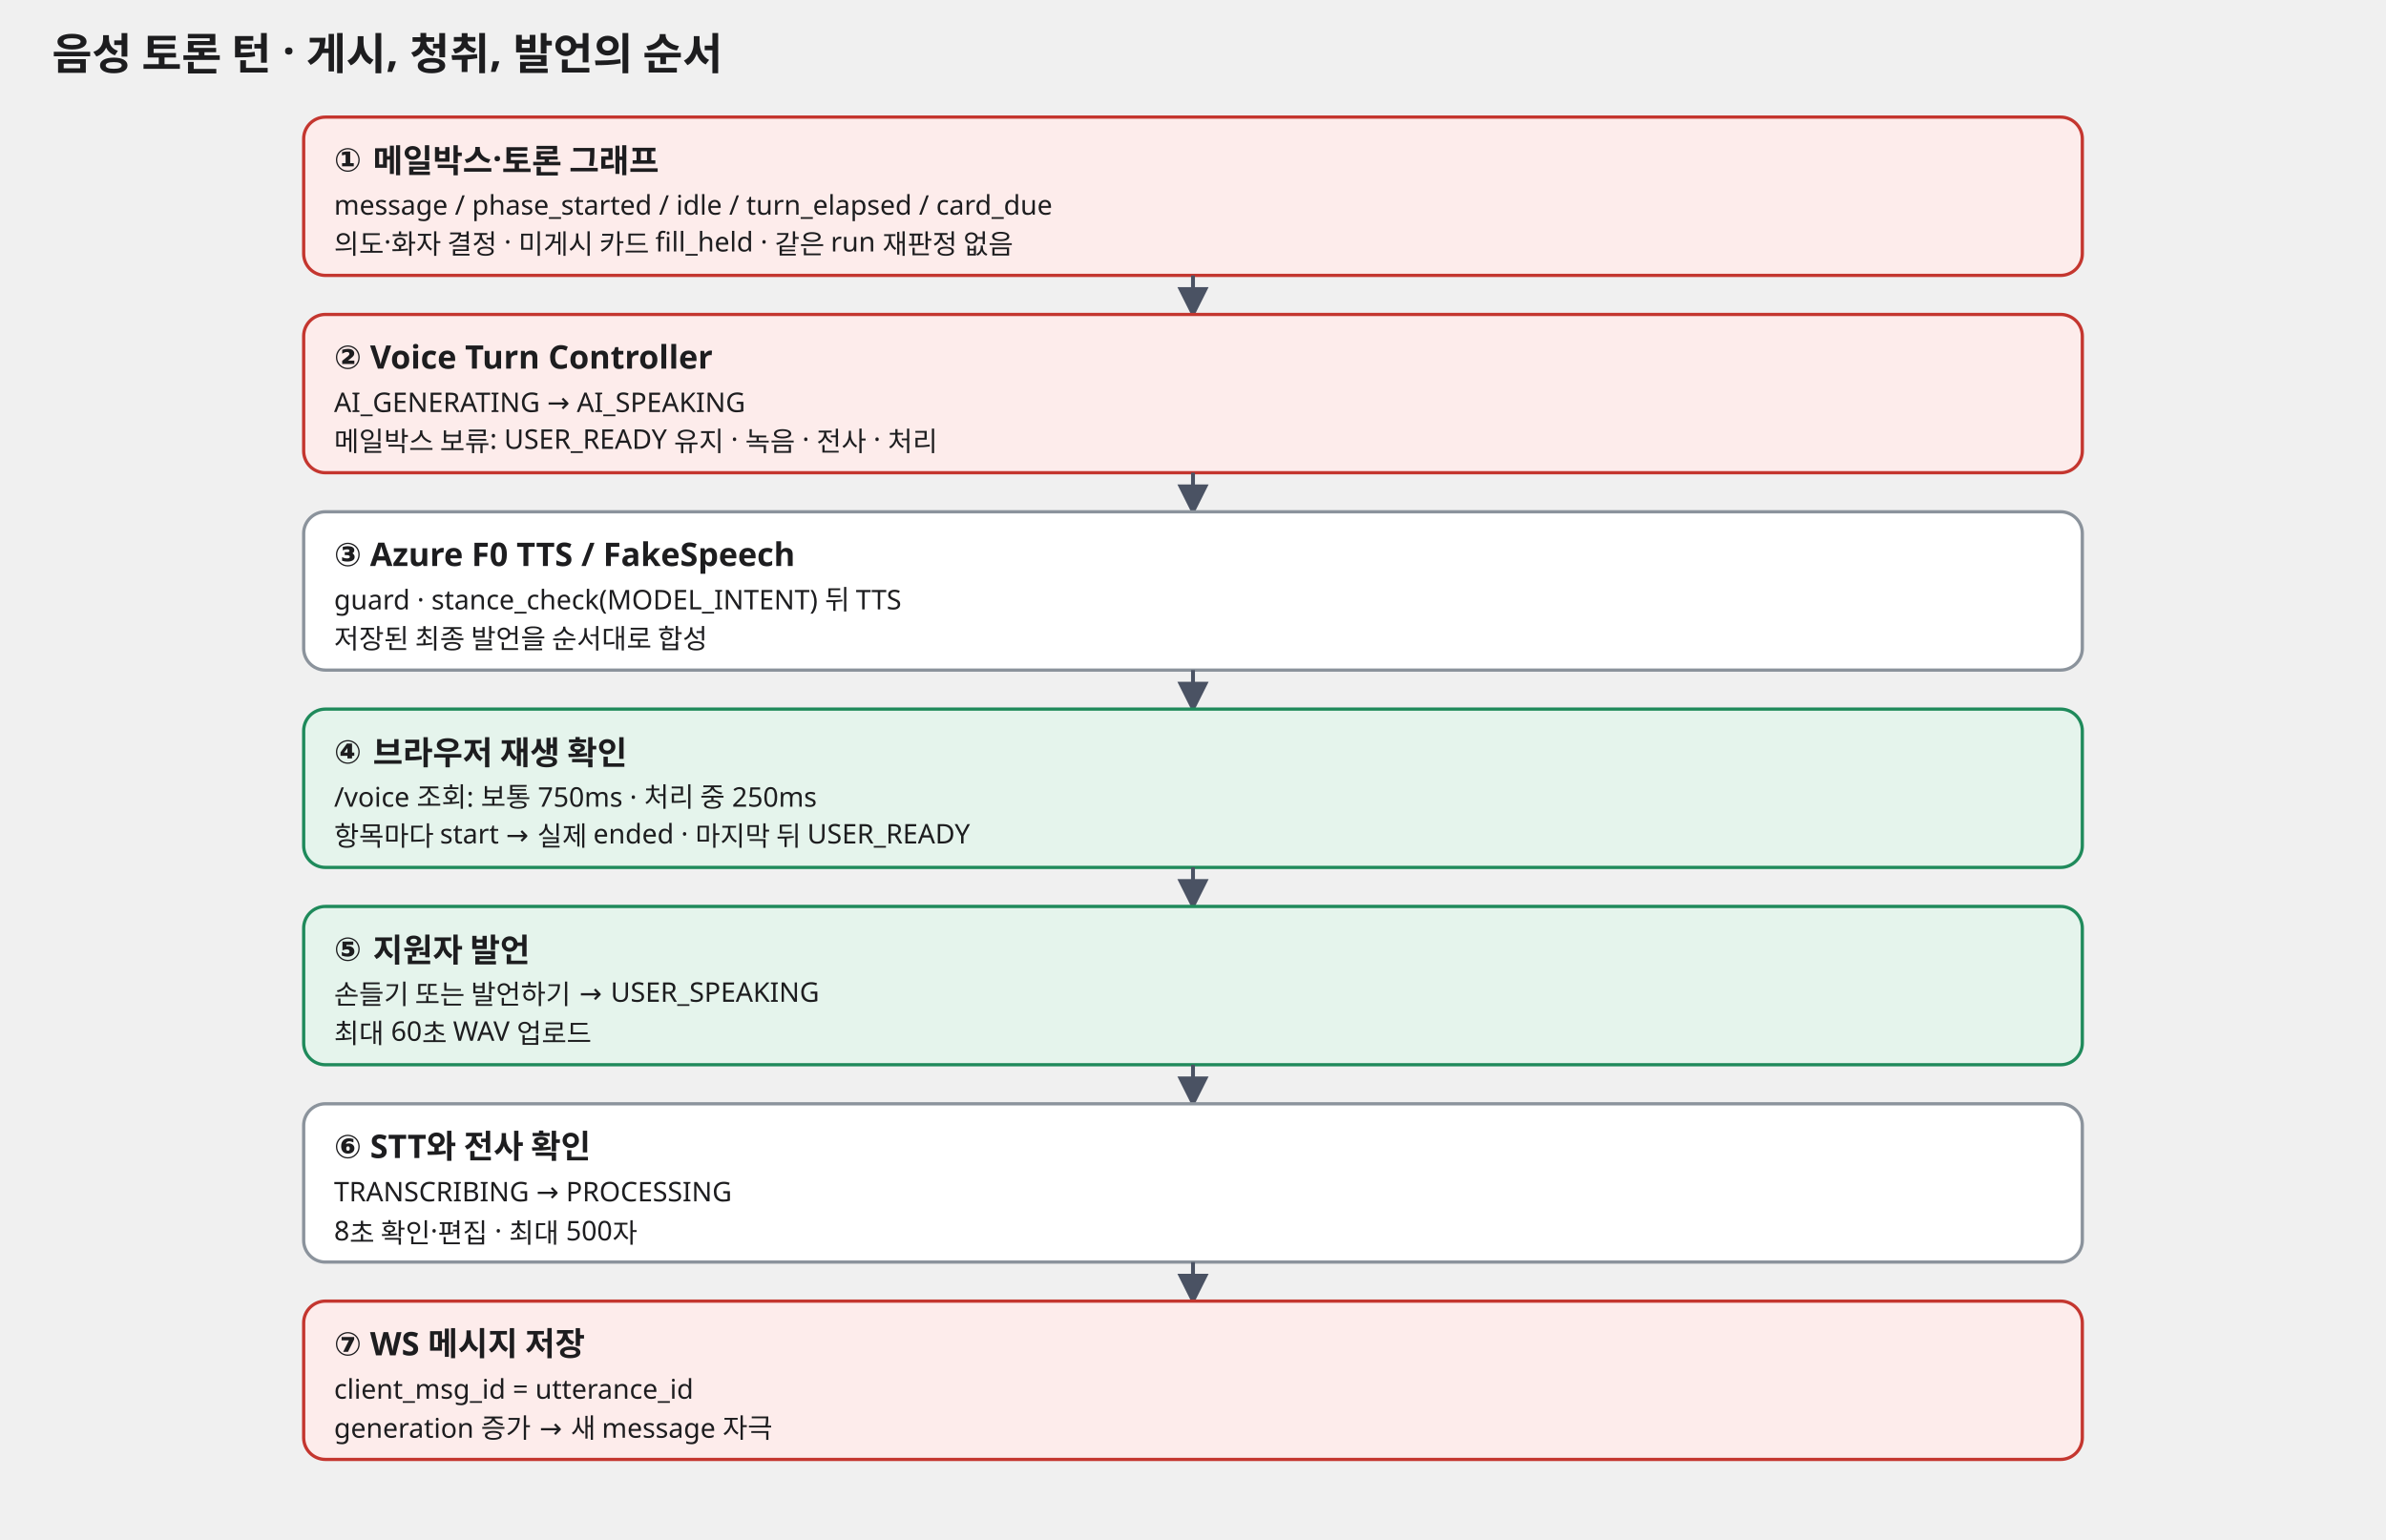
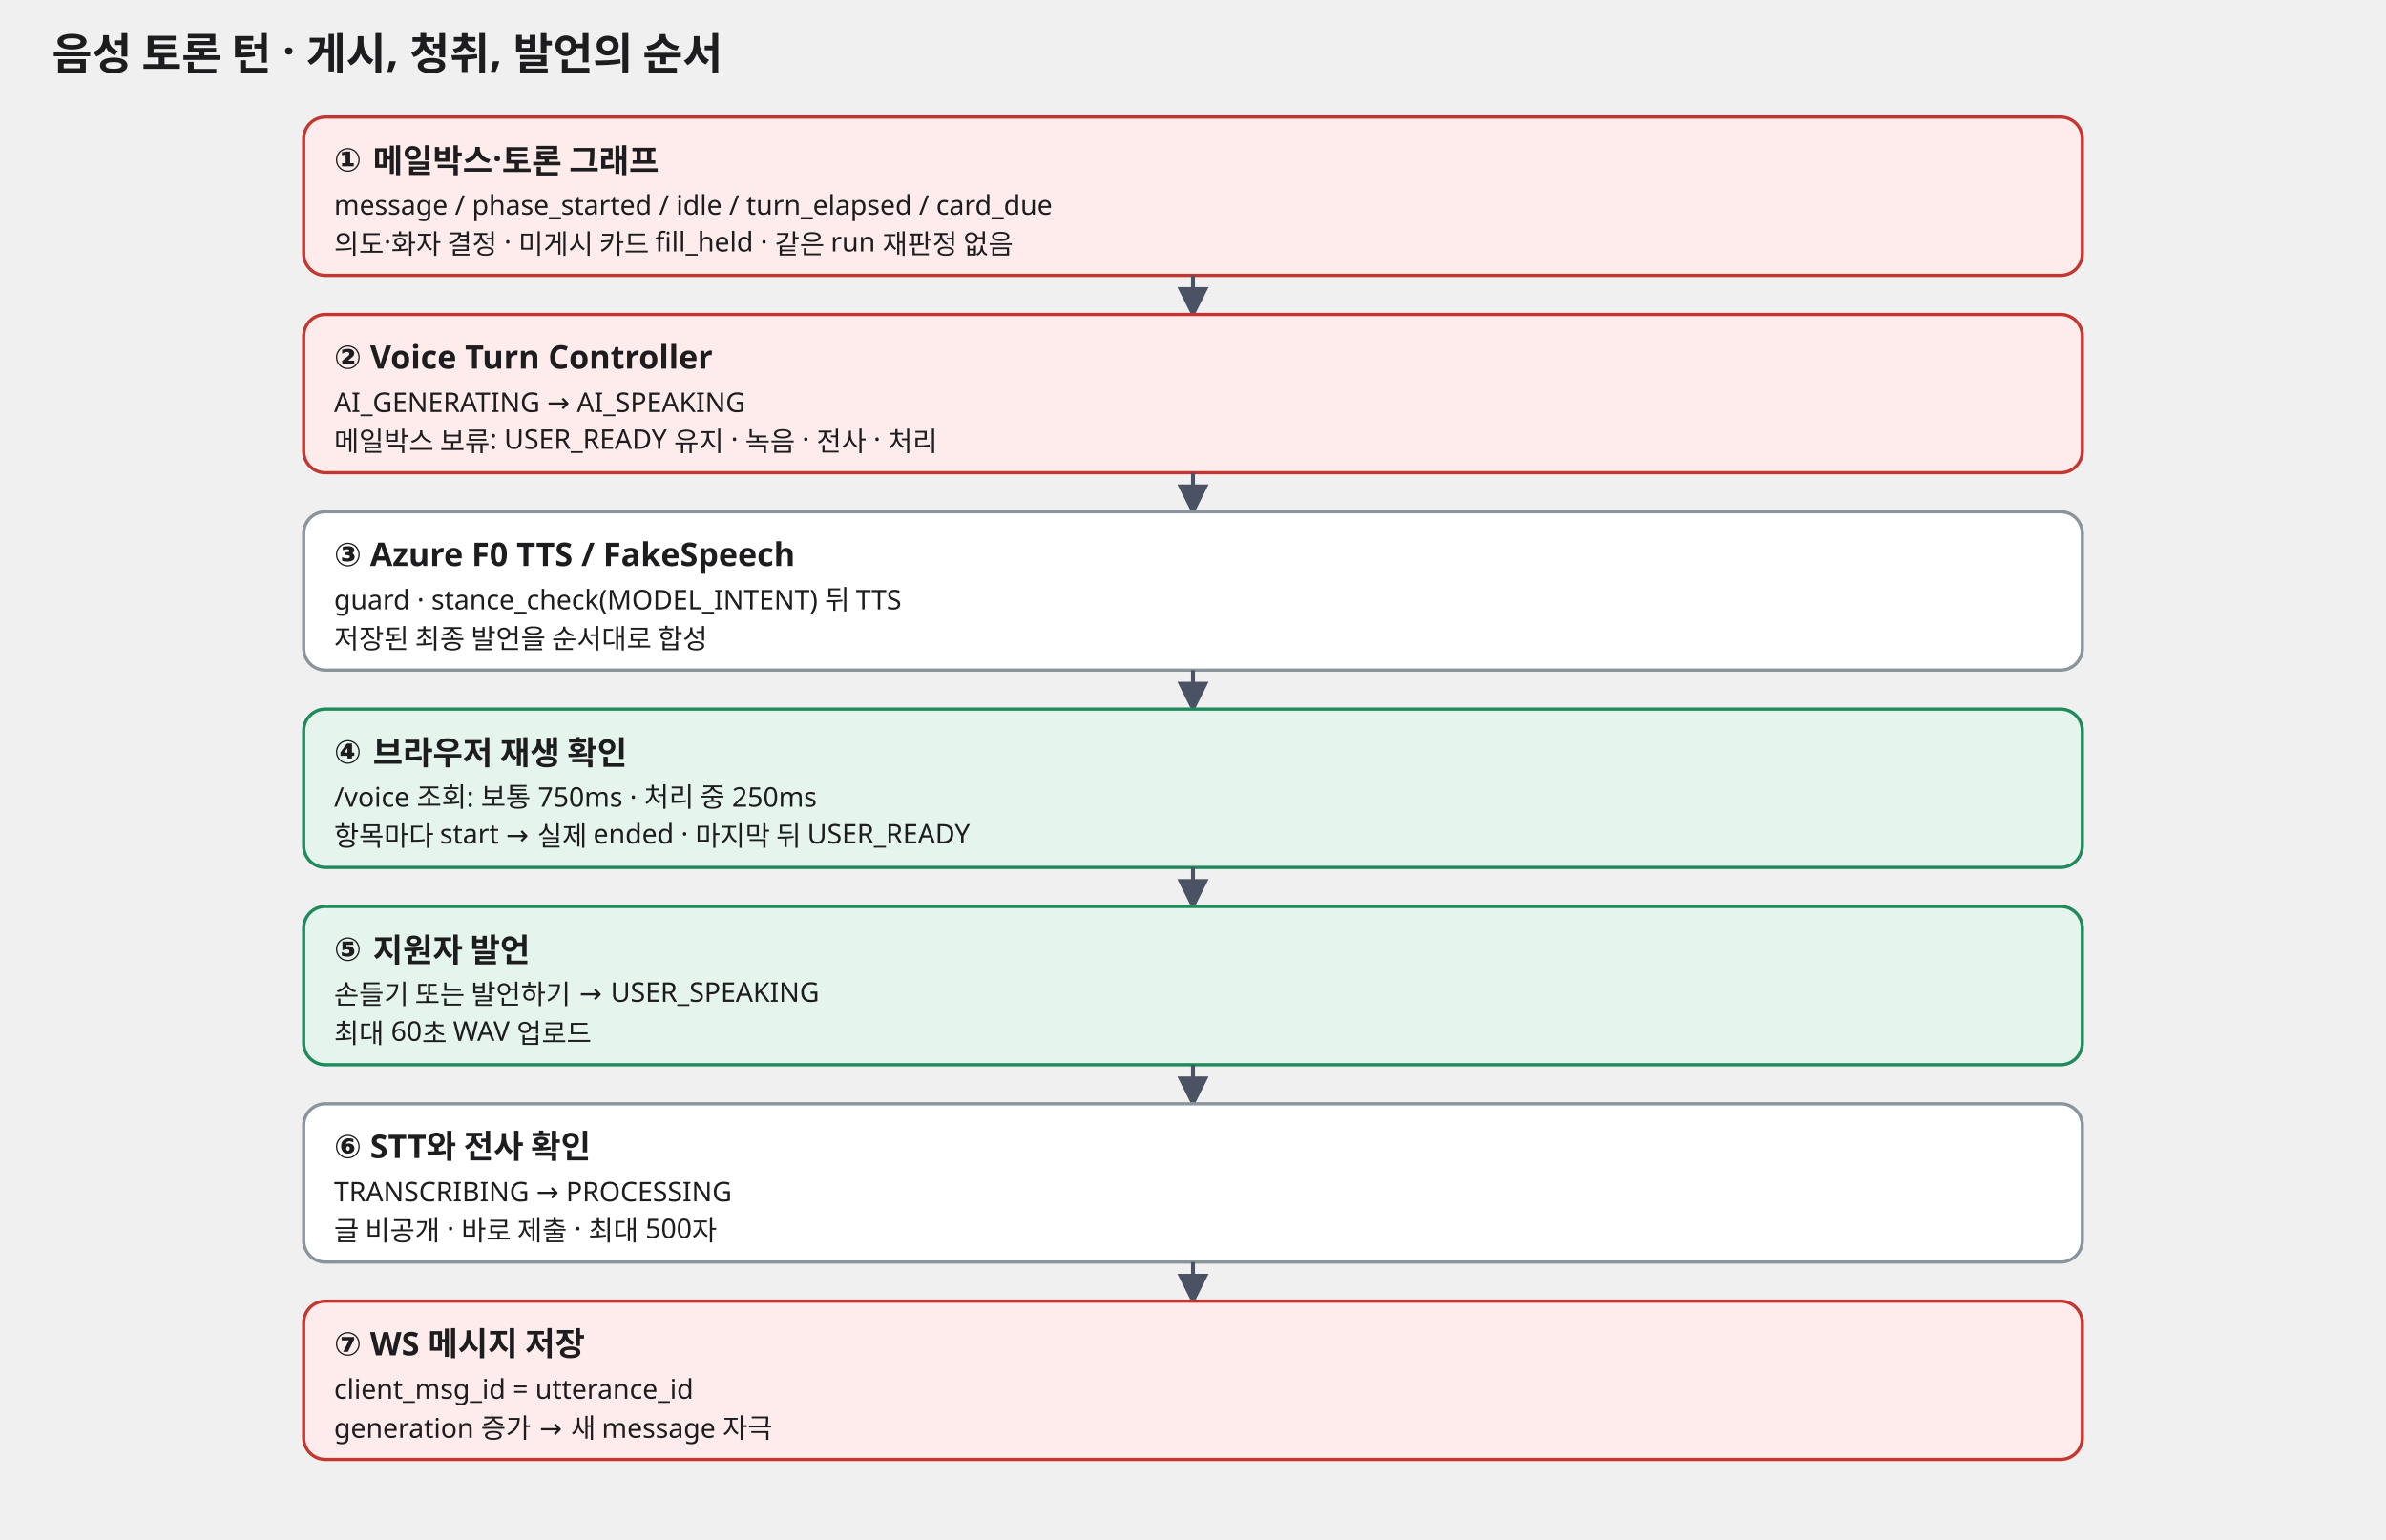
<svg xmlns="http://www.w3.org/2000/svg" width="1100" height="710" viewBox="0 0 1100 710" role="img" aria-label="음성 토론 턴 · 게시, 청취, 발언의 순서">
  <style>text{font-family:Apple SD Gothic Neo,Noto Sans KR,Malgun Gothic,sans-serif;fill:#1D1D1F}.title{font-size:20px;font-weight:700}.head{font-size:15px;font-weight:700}.body{font-size:12.5px}.small{font-size:11px;fill:#4A5263}.line{stroke:#4A5263;stroke-width:1.8;fill:none}.dash{stroke:#B25000;stroke-width:1.5;stroke-dasharray:5 4;fill:none}</style>
  <defs>
    <marker id="arrow" markerWidth="8" markerHeight="8" refX="7" refY="4" orient="auto">
      <path d="M0 0 L8 4 L0 8 Z" fill="#4A5263" />
    </marker>
  </defs>
  <text x="24" y="32" class="title">음성 토론 턴 · 게시, 청취, 발언의 순서</text>
  <rect x="140" y="54" width="820" height="73" rx="10" fill="#FDECEB" stroke="#C4362F" stroke-width="1.5" />
  <text x="154" y="79" class="head">① 메일박스·토론 그래프</text>
  <text x="154" y="99" class="body">message / phase_started / idle / turn_elapsed / card_due</text>
  <text x="154" y="117" class="body">의도·화자 결정 · 미게시 카드 fill_held · 같은 run 재판정 없음</text>
  <path d="M550 127 L550 145" class="line" marker-end="url(#arrow)" />
  <rect x="140" y="145" width="820" height="73" rx="10" fill="#FDECEB" stroke="#C4362F" stroke-width="1.5" />
  <text x="154" y="170" class="head">② Voice Turn Controller</text>
  <text x="154" y="190" class="body">AI_GENERATING → AI_SPEAKING</text>
  <text x="154" y="208" class="body">메일박스 보류: USER_READY 유지 · 녹음 · 전사 · 처리</text>
  <path d="M550 218 L550 236" class="line" marker-end="url(#arrow)" />
  <rect x="140" y="236" width="820" height="73" rx="10" fill="#FFFFFF" stroke="#8B939C" stroke-width="1.5" />
  <text x="154" y="261" class="head">③ Azure F0 TTS / FakeSpeech</text>
  <text x="154" y="281" class="body">guard · stance_check(MODEL_INTENT) 뒤 TTS</text>
  <text x="154" y="299" class="body">저장된 최종 발언을 순서대로 합성</text>
  <path d="M550 309 L550 327" class="line" marker-end="url(#arrow)" />
  <rect x="140" y="327" width="820" height="73" rx="10" fill="#E5F4EC" stroke="#1F8A5B" stroke-width="1.5" />
  <text x="154" y="352" class="head">④ 브라우저 재생 확인</text>
  <text x="154" y="372" class="body">/voice 조회: 보통 750ms · 처리 중 250ms</text>
  <text x="154" y="390" class="body">항목마다 start → 실제 ended · 마지막 뒤 USER_READY</text>
  <path d="M550 400 L550 418" class="line" marker-end="url(#arrow)" />
  <rect x="140" y="418" width="820" height="73" rx="10" fill="#E5F4EC" stroke="#1F8A5B" stroke-width="1.5" />
  <text x="154" y="443" class="head">⑤ 지원자 발언</text>
  <text x="154" y="463" class="body">손들기 또는 발언하기 → USER_SPEAKING</text>
  <text x="154" y="481" class="body">최대 60초 WAV 업로드</text>
  <path d="M550 491 L550 509" class="line" marker-end="url(#arrow)" />
  <rect x="140" y="509" width="820" height="73" rx="10" fill="#FFFFFF" stroke="#8B939C" stroke-width="1.5" />
  <text x="154" y="534" class="head">⑥ STT와 전사 확인</text>
  <text x="154" y="554" class="body">TRANSCRIBING → PROCESSING</text>
-   <text x="154" y="572" class="body">8초 확인·편집 · 최대 500자</text>
+   <text x="154" y="572" class="body">글 비공개 · 바로 제출 · 최대 500자</text>
  <path d="M550 582 L550 600" class="line" marker-end="url(#arrow)" />
  <rect x="140" y="600" width="820" height="73" rx="10" fill="#FDECEB" stroke="#C4362F" stroke-width="1.5" />
  <text x="154" y="625" class="head">⑦ WS 메시지 저장</text>
  <text x="154" y="645" class="body">client_msg_id = utterance_id</text>
  <text x="154" y="663" class="body">generation 증가 → 새 message 자극</text>
</svg>
